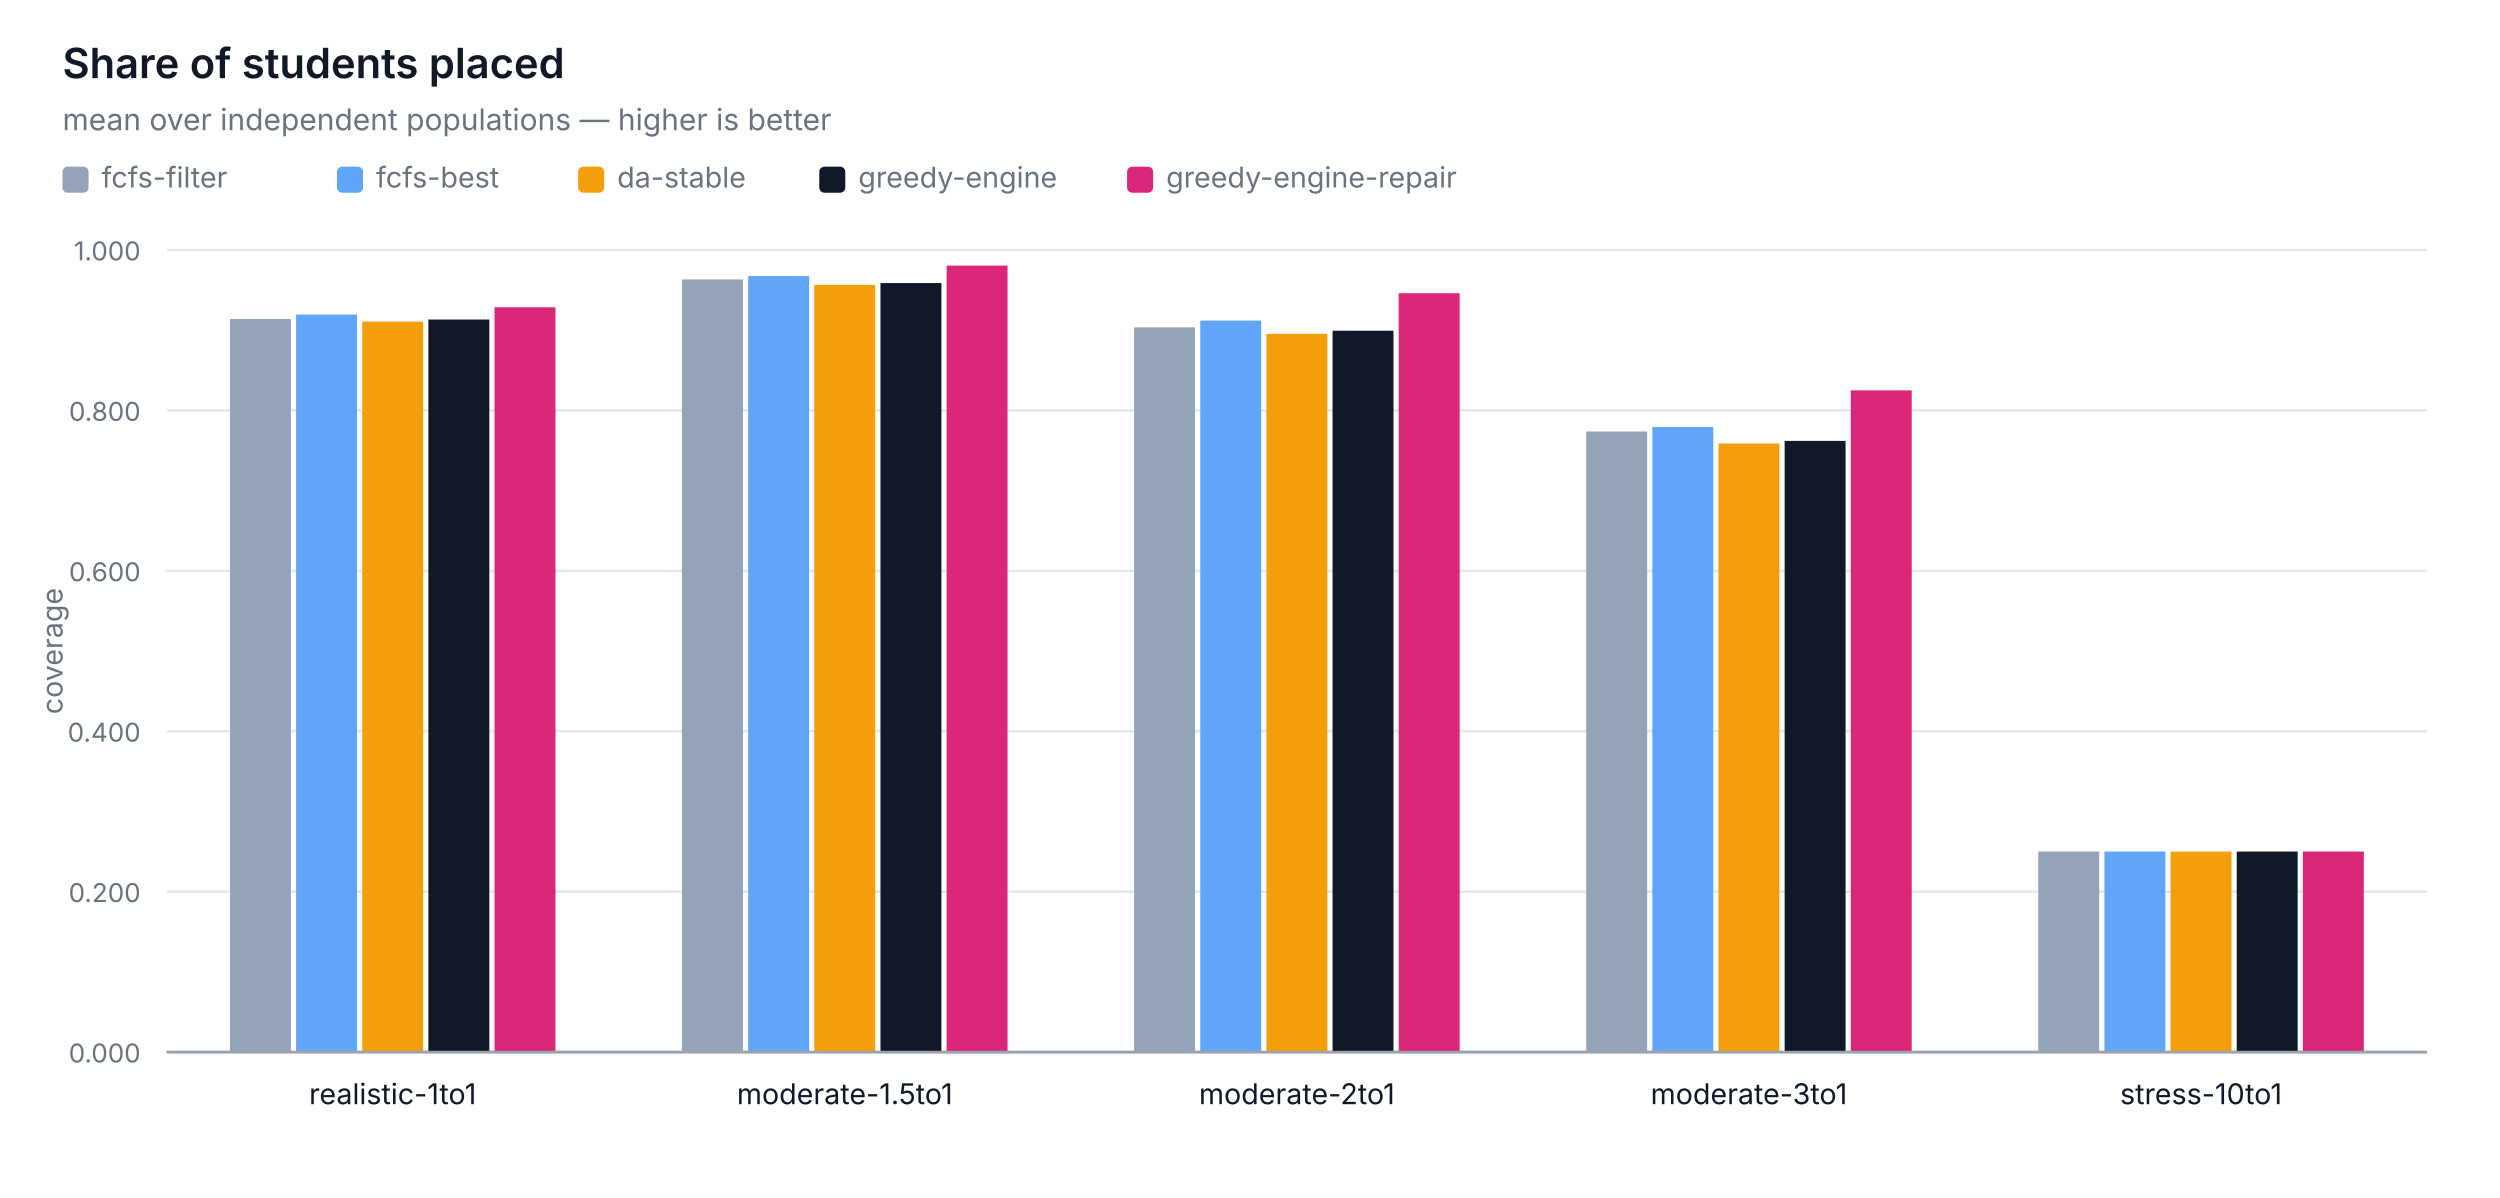
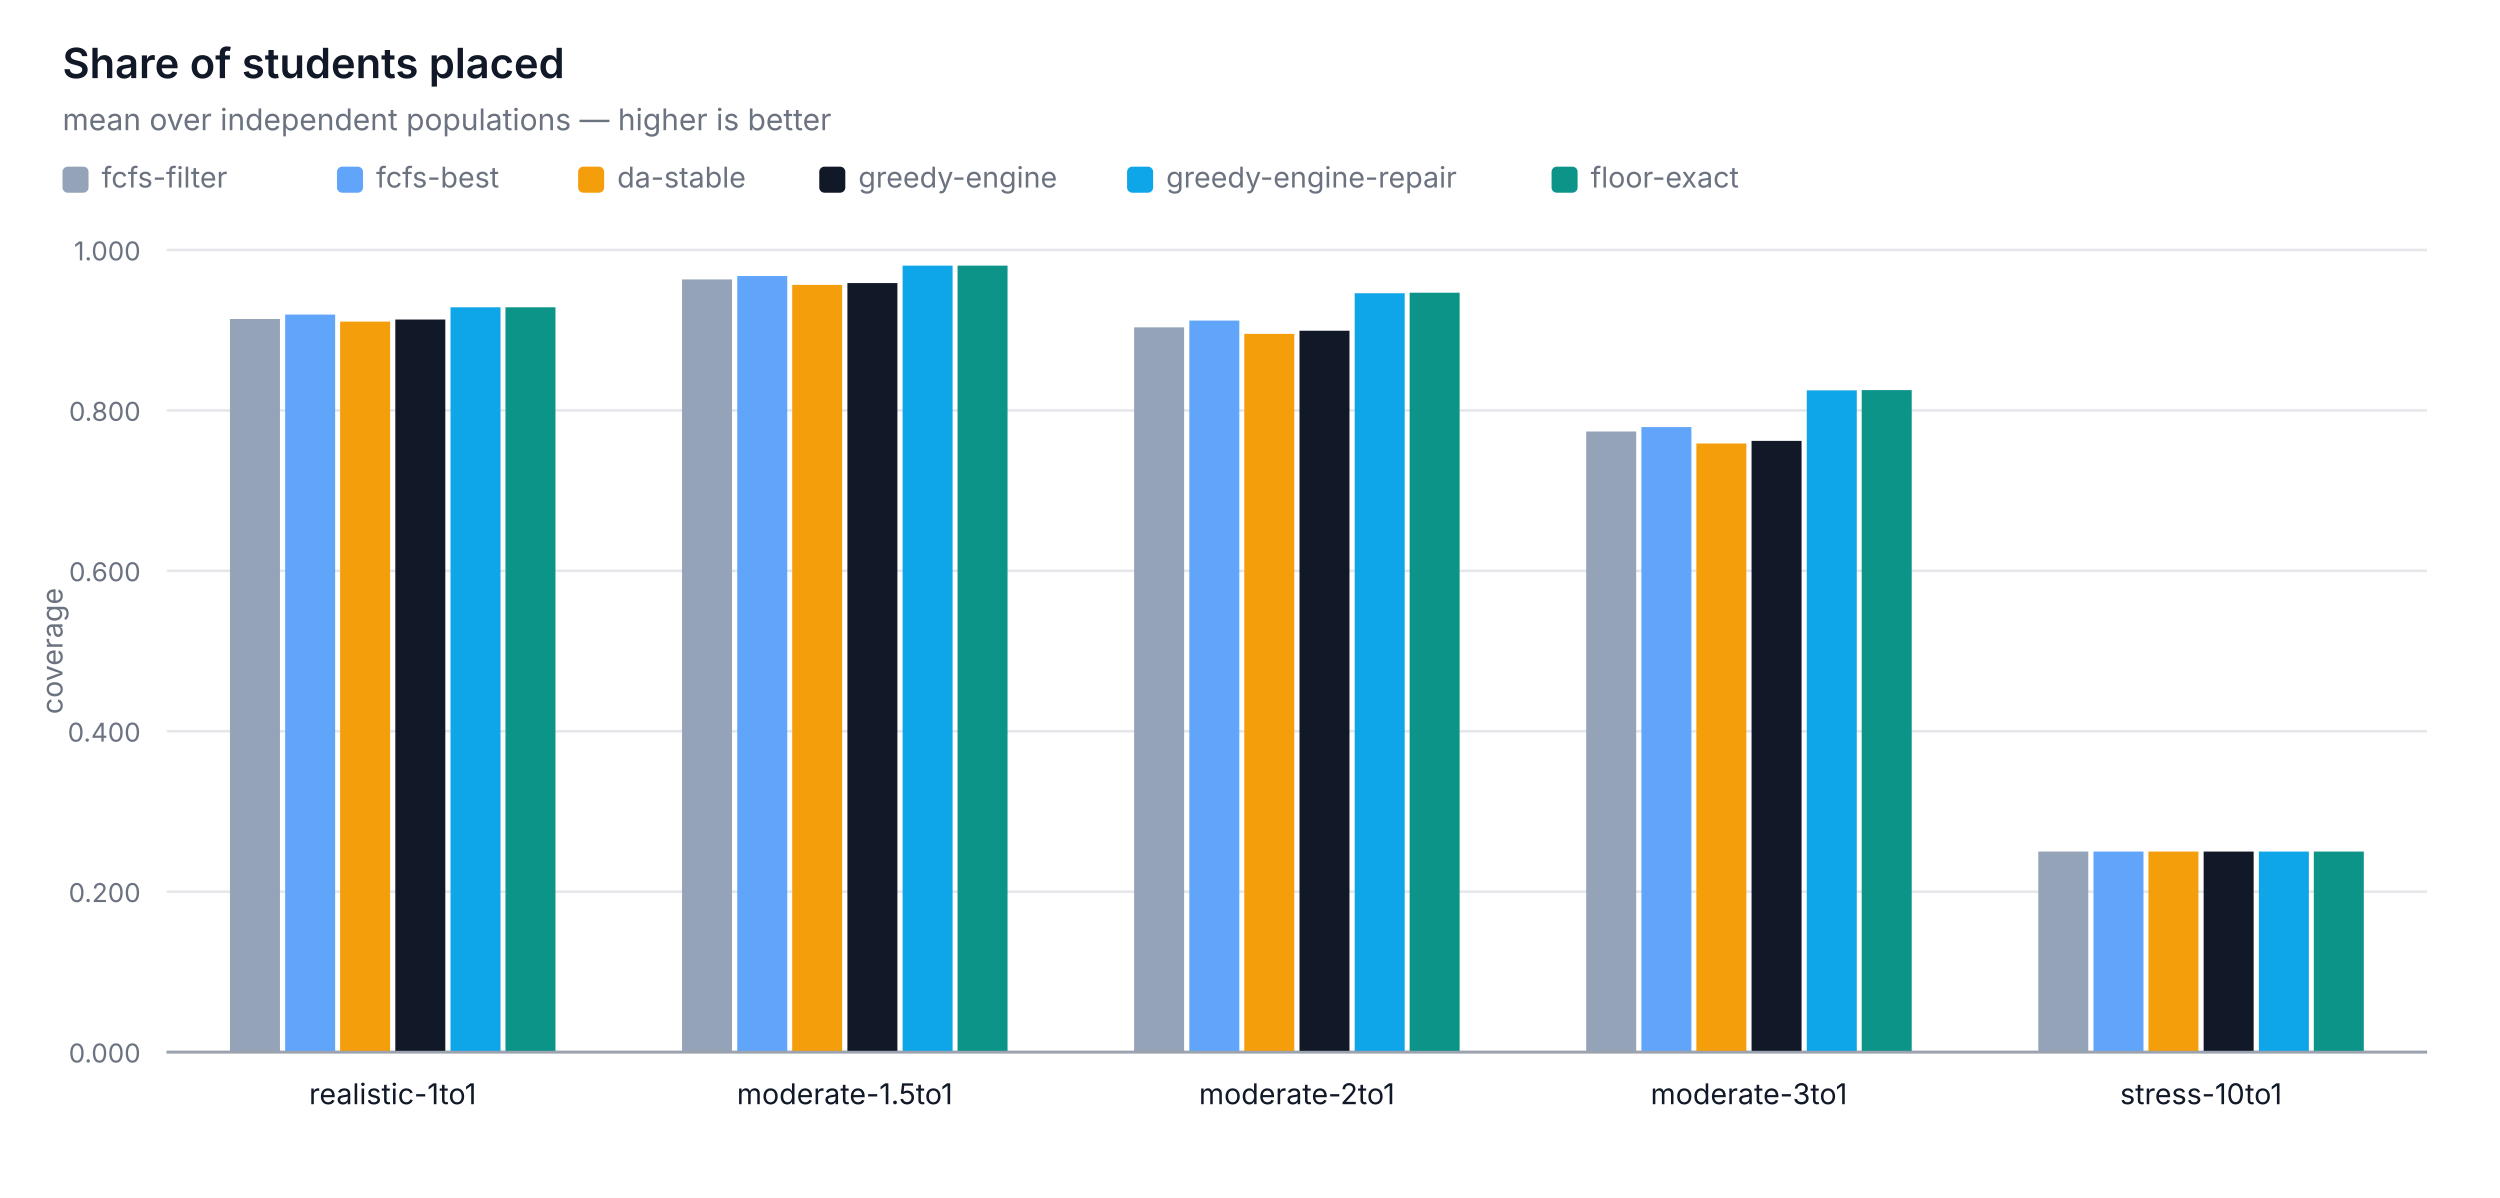
<svg xmlns="http://www.w3.org/2000/svg" width="960" height="460" viewBox="0 0 960 460" role="img" aria-label="Share of students placed">
  <rect width="960" height="460" fill="#ffffff" />
  <text x="24" y="30" font-family="'Inter', 'Helvetica Neue', Arial, sans-serif" font-size="16" font-weight="600" fill="#111827">Share of students placed</text>
  <text x="24" y="50" font-family="'Inter', 'Helvetica Neue', Arial, sans-serif" font-size="11.5" fill="#6b7280">mean over independent populations — higher is better</text>
  <rect x="24" y="64" width="10" height="10" rx="2" fill="#94a3b8" />
  <text x="39.0" y="72.0" font-family="'Inter', 'Helvetica Neue', Arial, sans-serif" font-size="11" font-weight="400" fill="#6b7280" text-anchor="start">fcfs-filter</text>
  <rect x="129.4" y="64" width="10" height="10" rx="2" fill="#60a5fa" />
  <text x="144.4" y="72.0" font-family="'Inter', 'Helvetica Neue', Arial, sans-serif" font-size="11" font-weight="400" fill="#6b7280" text-anchor="start">fcfs-best</text>
  <rect x="222" y="64" width="10" height="10" rx="2" fill="#f59e0b" />
  <text x="237.0" y="72.0" font-family="'Inter', 'Helvetica Neue', Arial, sans-serif" font-size="11" font-weight="400" fill="#6b7280" text-anchor="start">da-stable</text>
  <rect x="314.6" y="64" width="10" height="10" rx="2" fill="#111827" />
  <text x="329.6" y="72.0" font-family="'Inter', 'Helvetica Neue', Arial, sans-serif" font-size="11" font-weight="400" fill="#6b7280" text-anchor="start">greedy-engine</text>
-   <rect x="432.8" y="64" width="10" height="10" rx="2" fill="#db2777" />
+   <rect x="432.8" y="64" width="10" height="10" rx="2" fill="#0ea5e9" />
  <text x="447.8" y="72.0" font-family="'Inter', 'Helvetica Neue', Arial, sans-serif" font-size="11" font-weight="400" fill="#6b7280" text-anchor="start">greedy-engine-repair</text>
+   <rect x="595.8" y="64" width="10" height="10" rx="2" fill="#0d9488" />
+   <text x="610.8" y="72.0" font-family="'Inter', 'Helvetica Neue', Arial, sans-serif" font-size="11" font-weight="400" fill="#6b7280" text-anchor="start">floor-exact</text>
  <line x1="64" y1="404.0" x2="932" y2="404.0" stroke="#9ca3af" stroke-width="1" />
  <text x="54.0" y="408.0" font-family="'Inter', 'Helvetica Neue', Arial, sans-serif" font-size="10" font-weight="400" fill="#6b7280" text-anchor="end">0.000</text>
  <line x1="64" y1="342.4" x2="932" y2="342.4" stroke="#e5e7eb" stroke-width="1" />
  <text x="54.0" y="346.4" font-family="'Inter', 'Helvetica Neue', Arial, sans-serif" font-size="10" font-weight="400" fill="#6b7280" text-anchor="end">0.200</text>
  <line x1="64" y1="280.8" x2="932" y2="280.8" stroke="#e5e7eb" stroke-width="1" />
  <text x="54.0" y="284.8" font-family="'Inter', 'Helvetica Neue', Arial, sans-serif" font-size="10" font-weight="400" fill="#6b7280" text-anchor="end">0.400</text>
  <line x1="64" y1="219.2" x2="932" y2="219.2" stroke="#e5e7eb" stroke-width="1" />
  <text x="54.0" y="223.2" font-family="'Inter', 'Helvetica Neue', Arial, sans-serif" font-size="10" font-weight="400" fill="#6b7280" text-anchor="end">0.600</text>
  <line x1="64" y1="157.6" x2="932" y2="157.6" stroke="#e5e7eb" stroke-width="1" />
  <text x="54.0" y="161.6" font-family="'Inter', 'Helvetica Neue', Arial, sans-serif" font-size="10" font-weight="400" fill="#6b7280" text-anchor="end">0.800</text>
  <line x1="64" y1="96.0" x2="932" y2="96.0" stroke="#e5e7eb" stroke-width="1" />
  <text x="54.0" y="100.0" font-family="'Inter', 'Helvetica Neue', Arial, sans-serif" font-size="10" font-weight="400" fill="#6b7280" text-anchor="end">1.000</text>
-   <rect x="88.3" y="122.5" width="23.4" height="281.5" fill="#94a3b8" />
-   <rect x="113.7" y="120.8" width="23.4" height="283.2" fill="#60a5fa" />
-   <rect x="139.1" y="123.5" width="23.4" height="280.5" fill="#f59e0b" />
-   <rect x="164.5" y="122.7" width="23.4" height="281.3" fill="#111827" />
-   <rect x="189.9" y="118.0" width="23.4" height="286.0" fill="#db2777" />
+   <rect x="88.3" y="122.5" width="19.2" height="281.5" fill="#94a3b8" />
+   <rect x="109.5" y="120.8" width="19.2" height="283.2" fill="#60a5fa" />
+   <rect x="130.6" y="123.5" width="19.2" height="280.5" fill="#f59e0b" />
+   <rect x="151.8" y="122.7" width="19.2" height="281.3" fill="#111827" />
+   <rect x="173.0" y="118.0" width="19.2" height="286.0" fill="#0ea5e9" />
+   <rect x="194.1" y="118.0" width="19.2" height="286.0" fill="#0d9488" />
  <text x="150.8" y="424.0" font-family="'Inter', 'Helvetica Neue', Arial, sans-serif" font-size="11" font-weight="400" fill="#111827" text-anchor="middle">realistic-1to1</text>
-   <rect x="261.9" y="107.3" width="23.4" height="296.7" fill="#94a3b8" />
-   <rect x="287.3" y="106.0" width="23.4" height="298.0" fill="#60a5fa" />
-   <rect x="312.7" y="109.4" width="23.4" height="294.6" fill="#f59e0b" />
-   <rect x="338.1" y="108.7" width="23.4" height="295.3" fill="#111827" />
-   <rect x="363.5" y="102.0" width="23.4" height="302.0" fill="#db2777" />
+   <rect x="261.9" y="107.3" width="19.2" height="296.7" fill="#94a3b8" />
+   <rect x="283.1" y="106.0" width="19.2" height="298.0" fill="#60a5fa" />
+   <rect x="304.2" y="109.4" width="19.2" height="294.6" fill="#f59e0b" />
+   <rect x="325.4" y="108.7" width="19.2" height="295.3" fill="#111827" />
+   <rect x="346.6" y="102.0" width="19.2" height="302.0" fill="#0ea5e9" />
+   <rect x="367.7" y="102.0" width="19.2" height="302.0" fill="#0d9488" />
  <text x="324.4" y="424.0" font-family="'Inter', 'Helvetica Neue', Arial, sans-serif" font-size="11" font-weight="400" fill="#111827" text-anchor="middle">moderate-1.5to1</text>
-   <rect x="435.5" y="125.7" width="23.4" height="278.3" fill="#94a3b8" />
-   <rect x="460.9" y="123.1" width="23.4" height="280.9" fill="#60a5fa" />
-   <rect x="486.3" y="128.2" width="23.4" height="275.8" fill="#f59e0b" />
-   <rect x="511.7" y="127.0" width="23.4" height="277.0" fill="#111827" />
-   <rect x="537.1" y="112.6" width="23.4" height="291.4" fill="#db2777" />
+   <rect x="435.5" y="125.7" width="19.2" height="278.3" fill="#94a3b8" />
+   <rect x="456.7" y="123.1" width="19.2" height="280.9" fill="#60a5fa" />
+   <rect x="477.8" y="128.2" width="19.2" height="275.8" fill="#f59e0b" />
+   <rect x="499.0" y="127.0" width="19.2" height="277.0" fill="#111827" />
+   <rect x="520.2" y="112.6" width="19.2" height="291.4" fill="#0ea5e9" />
+   <rect x="541.3" y="112.4" width="19.2" height="291.6" fill="#0d9488" />
  <text x="498.0" y="424.0" font-family="'Inter', 'Helvetica Neue', Arial, sans-serif" font-size="11" font-weight="400" fill="#111827" text-anchor="middle">moderate-2to1</text>
-   <rect x="609.1" y="165.7" width="23.4" height="238.3" fill="#94a3b8" />
-   <rect x="634.5" y="164.0" width="23.4" height="240.0" fill="#60a5fa" />
-   <rect x="659.9" y="170.3" width="23.4" height="233.7" fill="#f59e0b" />
-   <rect x="685.3" y="169.3" width="23.4" height="234.7" fill="#111827" />
-   <rect x="710.7" y="149.9" width="23.4" height="254.1" fill="#db2777" />
+   <rect x="609.1" y="165.7" width="19.2" height="238.3" fill="#94a3b8" />
+   <rect x="630.3" y="164.0" width="19.2" height="240.0" fill="#60a5fa" />
+   <rect x="651.4" y="170.3" width="19.2" height="233.7" fill="#f59e0b" />
+   <rect x="672.6" y="169.3" width="19.2" height="234.7" fill="#111827" />
+   <rect x="693.8" y="149.9" width="19.2" height="254.1" fill="#0ea5e9" />
+   <rect x="714.9" y="149.8" width="19.2" height="254.2" fill="#0d9488" />
  <text x="671.6" y="424.0" font-family="'Inter', 'Helvetica Neue', Arial, sans-serif" font-size="11" font-weight="400" fill="#111827" text-anchor="middle">moderate-3to1</text>
-   <rect x="782.7" y="327.0" width="23.4" height="77.0" fill="#94a3b8" />
-   <rect x="808.1" y="327.0" width="23.4" height="77.0" fill="#60a5fa" />
-   <rect x="833.5" y="327.0" width="23.4" height="77.0" fill="#f59e0b" />
-   <rect x="858.9" y="327.0" width="23.4" height="77.0" fill="#111827" />
-   <rect x="884.3" y="327.0" width="23.4" height="77.0" fill="#db2777" />
+   <rect x="782.7" y="327.0" width="19.2" height="77.0" fill="#94a3b8" />
+   <rect x="803.9" y="327.0" width="19.2" height="77.0" fill="#60a5fa" />
+   <rect x="825.0" y="327.0" width="19.2" height="77.0" fill="#f59e0b" />
+   <rect x="846.2" y="327.0" width="19.2" height="77.0" fill="#111827" />
+   <rect x="867.4" y="327.0" width="19.2" height="77.0" fill="#0ea5e9" />
+   <rect x="888.5" y="327.0" width="19.2" height="77.0" fill="#0d9488" />
  <text x="845.2" y="424.0" font-family="'Inter', 'Helvetica Neue', Arial, sans-serif" font-size="11" font-weight="400" fill="#111827" text-anchor="middle">stress-10to1</text>
  <line x1="64" y1="404" x2="932" y2="404" stroke="#9ca3af" stroke-width="1" />
  <text transform="rotate(-90 24 250)" x="24.0" y="250.0" font-family="'Inter', 'Helvetica Neue', Arial, sans-serif" font-size="11" font-weight="400" fill="#6b7280" text-anchor="middle">coverage</text>
</svg>
